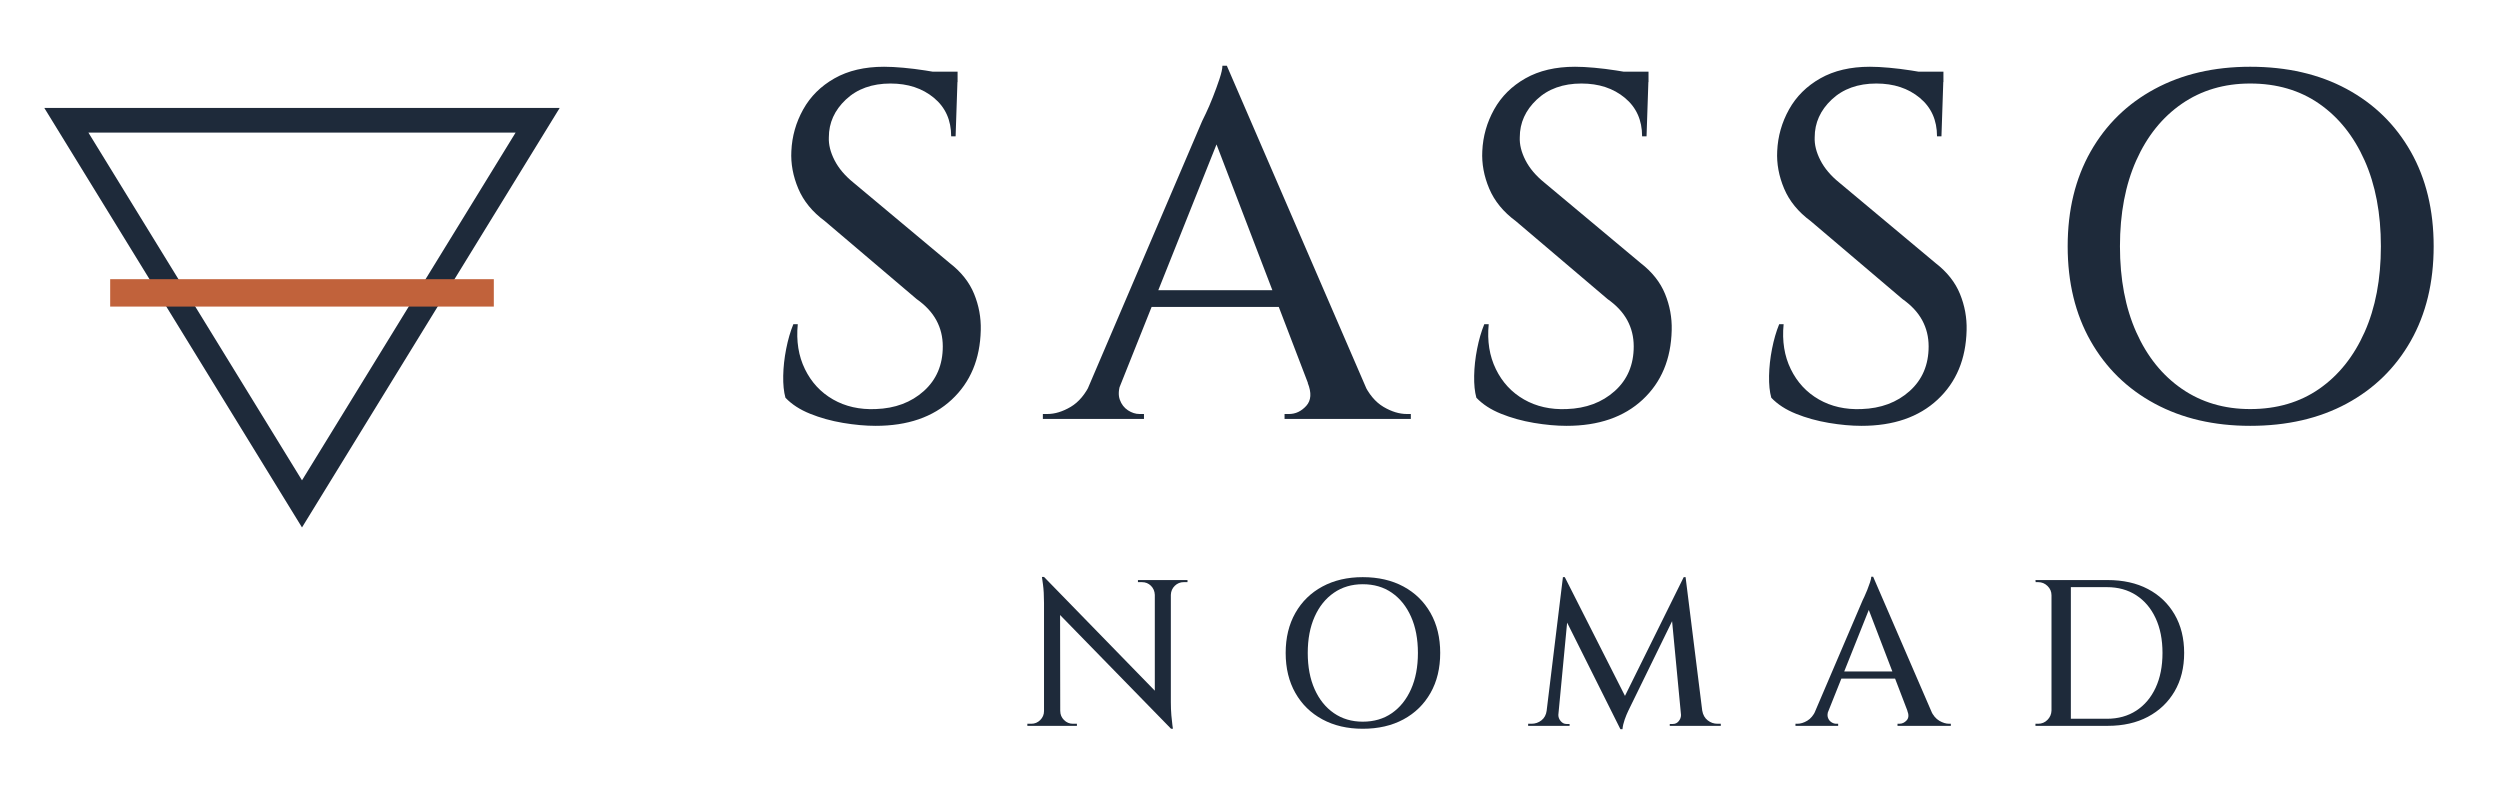
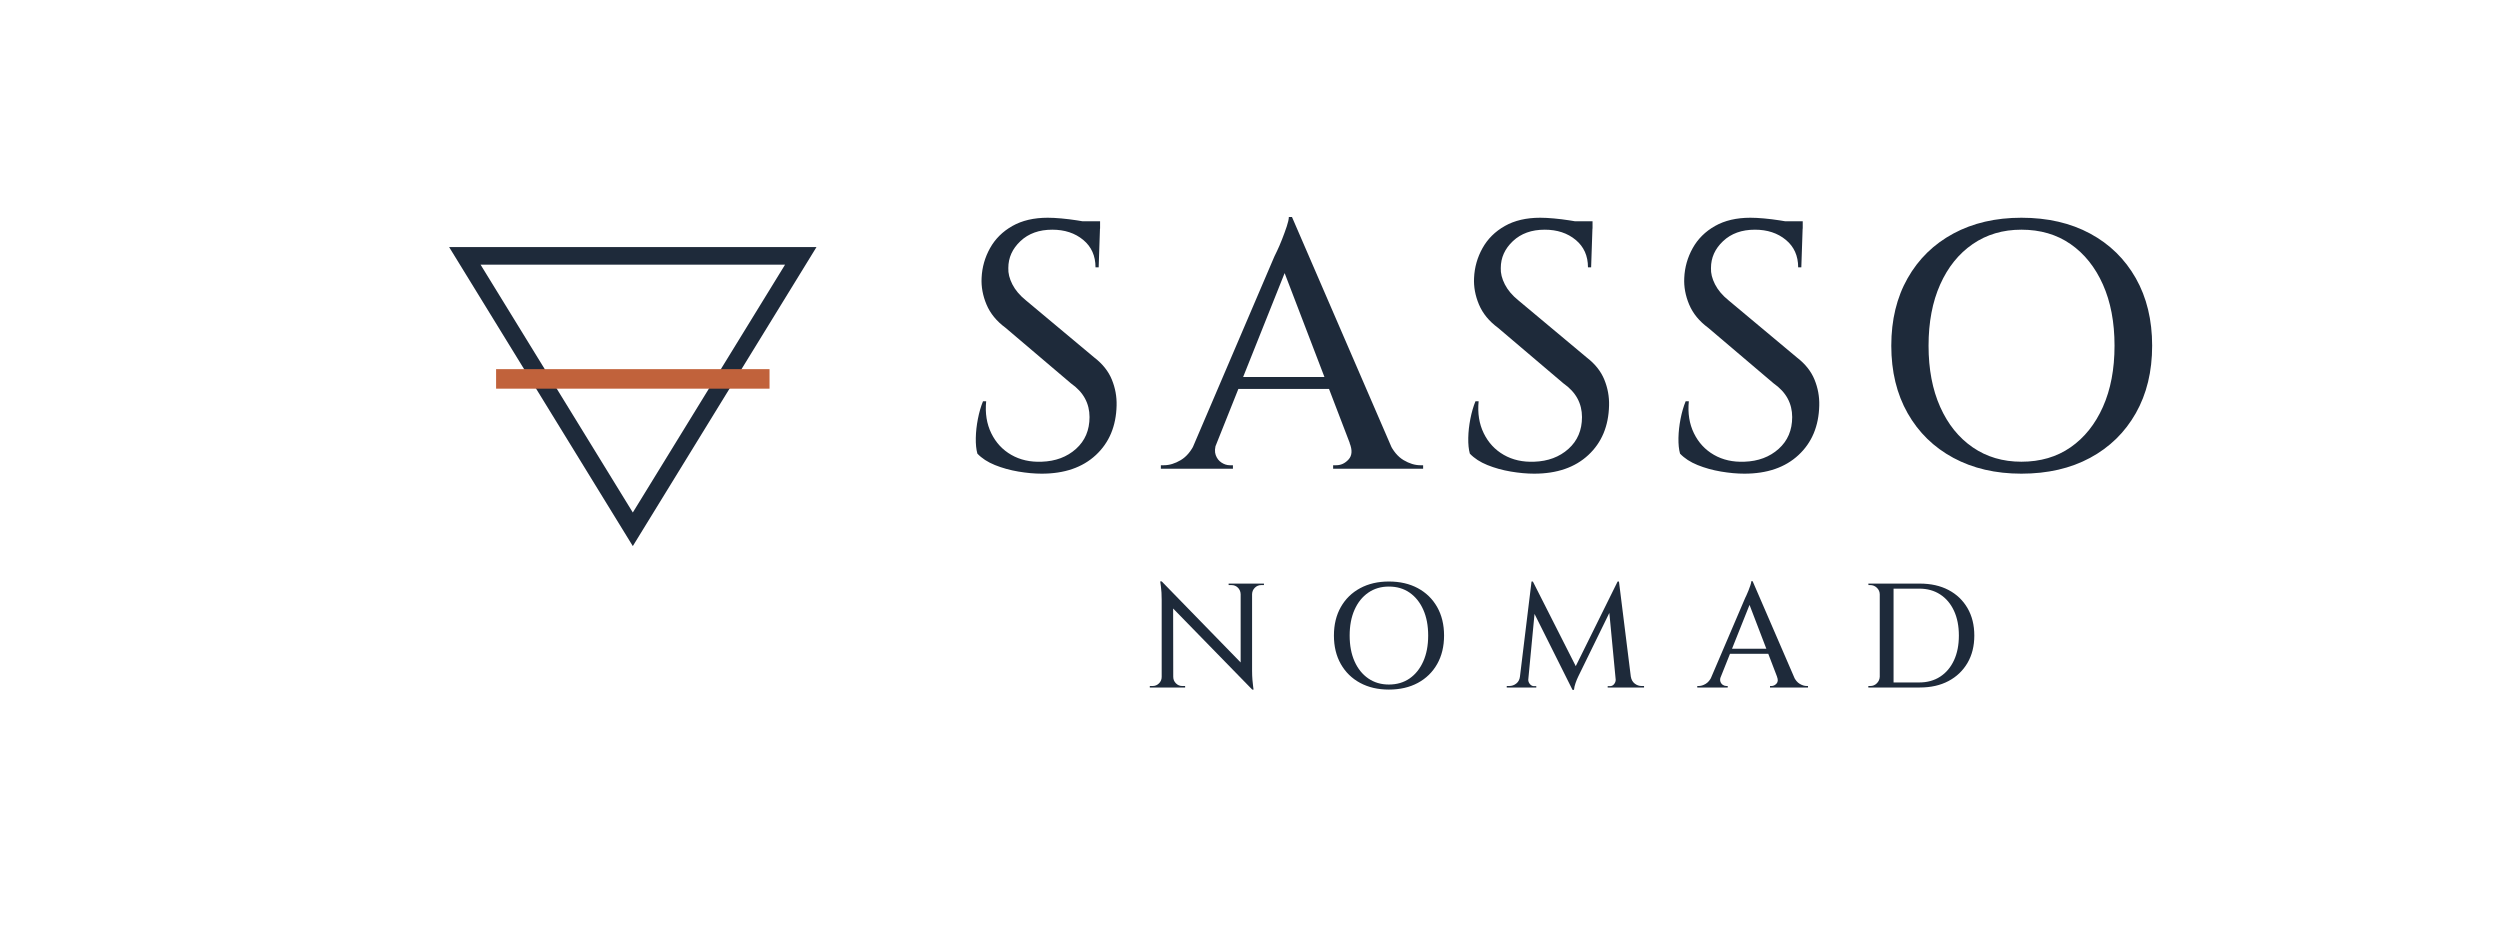
- <svg xmlns="http://www.w3.org/2000/svg" viewBox="107 43.56 455.95 145.05" width="912" height="290">
+ <svg xmlns="http://www.w3.org/2000/svg" viewBox="0 0 640 240" width="1280" height="480">
  <path d="M119 65.5 L205 65.5 L162 135.5 Z" fill="none" stroke="#1E2A3A" stroke-width="4.5" />
  <line x1="127" y1="97" x2="197" y2="97" stroke="#C1623B" stroke-width="5" />
  <g transform="translate(244.81,120) scale(0.09,-0.09)">
    <path d="M260 714Q277 714 299.0 712.0Q321 710 343.5 706.5Q366 703 383.5 699.5Q401 696 409 692L405 573H396Q396 622 361.0 651.0Q326 680 273 680Q217 680 182.5 647.5Q148 615 148 571Q147 549 159.5 524.5Q172 500 198 479L393 316Q428 289 442.5 253.5Q457 218 456 180Q454 92 397.0 39.0Q340 -14 243 -14Q212 -14 176.5 -8.0Q141 -2 110.0 10.5Q79 23 60 43Q55 61 55.5 87.5Q56 114 61.5 142.0Q67 170 76 192H85Q80 141 99.5 101.0Q119 61 156.5 39.5Q194 18 243 20Q302 22 340.5 56.5Q379 91 379 147Q379 176 366.0 200.0Q353 224 326 243L140 401Q102 429 86.0 467.0Q70 505 72 543Q74 588 96.0 627.5Q118 667 159.5 690.5Q201 714 260 714ZM409 704V683H319V704Z" fill="#1E2A3A" />
  </g>
  <g transform="translate(298.62,120) scale(0.09,-0.09)">
    <path d="M357 716 664 6H547L324 588ZM142 73Q135 53 140.0 39.0Q145 25 156.5 17.5Q168 10 180 10H189V0H-16V10Q-16 10 -11.5 10.0Q-7 10 -7 10Q16 10 40.5 24.5Q65 39 81 73ZM357 716 365 629 115 3H50L307 604Q308 606 314.5 619.5Q321 633 328.5 652.0Q336 671 342.0 689.0Q348 707 348 716ZM486 261V227H180V261ZM521 73H634Q650 39 674.5 24.5Q699 10 722 10Q722 10 726.0 10.0Q730 10 730 10V0H474V10H483Q503 10 518.0 26.5Q533 43 521 73Z" fill="#1E2A3A" />
  </g>
  <g transform="translate(370.88,120) scale(0.09,-0.09)">
    <path d="M260 714Q277 714 299.0 712.0Q321 710 343.5 706.5Q366 703 383.5 699.5Q401 696 409 692L405 573H396Q396 622 361.0 651.0Q326 680 273 680Q217 680 182.5 647.5Q148 615 148 571Q147 549 159.5 524.5Q172 500 198 479L393 316Q428 289 442.5 253.5Q457 218 456 180Q454 92 397.0 39.0Q340 -14 243 -14Q212 -14 176.5 -8.0Q141 -2 110.0 10.5Q79 23 60 43Q55 61 55.5 87.5Q56 114 61.5 142.0Q67 170 76 192H85Q80 141 99.5 101.0Q119 61 156.5 39.5Q194 18 243 20Q302 22 340.5 56.5Q379 91 379 147Q379 176 366.0 200.0Q353 224 326 243L140 401Q102 429 86.0 467.0Q70 505 72 543Q74 588 96.0 627.5Q118 667 159.5 690.5Q201 714 260 714ZM409 704V683H319V704Z" fill="#1E2A3A" />
  </g>
  <g transform="translate(424.69,120) scale(0.09,-0.09)">
    <path d="M260 714Q277 714 299.0 712.0Q321 710 343.5 706.5Q366 703 383.5 699.5Q401 696 409 692L405 573H396Q396 622 361.0 651.0Q326 680 273 680Q217 680 182.5 647.5Q148 615 148 571Q147 549 159.5 524.5Q172 500 198 479L393 316Q428 289 442.5 253.5Q457 218 456 180Q454 92 397.0 39.0Q340 -14 243 -14Q212 -14 176.5 -8.0Q141 -2 110.0 10.5Q79 23 60 43Q55 61 55.5 87.5Q56 114 61.5 142.0Q67 170 76 192H85Q80 141 99.5 101.0Q119 61 156.5 39.5Q194 18 243 20Q302 22 340.5 56.5Q379 91 379 147Q379 176 366.0 200.0Q353 224 326 243L140 401Q102 429 86.0 467.0Q70 505 72 543Q74 588 96.0 627.5Q118 667 159.5 690.5Q201 714 260 714ZM409 704V683H319V704Z" fill="#1E2A3A" />
  </g>
  <g transform="translate(478.50,120) scale(0.09,-0.09)">
    <path d="M433 714Q545 714 628.5 669.0Q712 624 758.5 542.0Q805 460 805 350Q805 240 758.5 158.0Q712 76 628.5 31.0Q545 -14 433 -14Q323 -14 239.5 31.0Q156 76 109.5 158.0Q63 240 63 350Q63 460 109.5 542.0Q156 624 239.5 669.0Q323 714 433 714ZM433 20Q514 20 573.0 61.0Q632 102 665.0 176.0Q698 250 698 350Q698 450 665.0 524.0Q632 598 573.0 639.0Q514 680 433 680Q354 680 294.5 639.0Q235 598 202.0 524.0Q169 450 169 350Q169 250 202.0 176.0Q235 102 294.5 61.0Q354 20 433 20Z" fill="#1E2A3A" />
  </g>
  <g transform="translate(292.83,176) scale(0.038,-0.038)">
    <path d="M120 715 720 99 730 -14 130 601ZM123 71V0H40V10Q40 10 49.0 10.0Q58 10 59 10Q84 10 102.0 28.0Q120 46 120 71ZM198 71Q198 46 216.0 28.0Q234 10 259 10Q260 10 269.0 10.0Q278 10 278 10V0H195V71ZM120 715 197 627 198 0H120V590Q120 643 115.0 679.0Q110 715 110 715ZM729 700V114Q729 80 731.5 50.5Q734 21 736.5 3.5Q739 -14 739 -14H730L652 75V700ZM809 700V690Q809 690 800.0 690.0Q791 690 791 690Q766 690 748.0 672.5Q730 655 729 629H726V700ZM571 700H654V629H652Q651 655 633.5 672.5Q616 690 590 690Q590 690 581.0 690.0Q572 690 571 690Z" fill="#1E2A3A" />
  </g>
  <g transform="translate(339.09,176) scale(0.038,-0.038)">
    <path d="M433 714Q545 714 628.5 669.0Q712 624 758.5 542.0Q805 460 805 350Q805 240 758.5 158.0Q712 76 628.5 31.0Q545 -14 433 -14Q323 -14 239.5 31.0Q156 76 109.5 158.0Q63 240 63 350Q63 460 109.5 542.0Q156 624 239.5 669.0Q323 714 433 714ZM433 20Q514 20 573.0 61.0Q632 102 665.0 176.0Q698 250 698 350Q698 450 665.0 524.0Q632 598 573.0 639.0Q514 680 433 680Q354 680 294.5 639.0Q235 598 202.0 524.0Q169 450 169 350Q169 250 202.0 176.0Q235 102 294.5 61.0Q354 20 433 20Z" fill="#1E2A3A" />
  </g>
  <g transform="translate(385.46,176) scale(0.038,-0.038)">
    <path d="M754 714 762 633 496 89Q496 89 487.5 71.5Q479 54 470.5 30.0Q462 6 460 -16H450L428 55ZM118 73V0H7V10Q8 10 15.5 10.0Q23 10 23 10Q50 10 71.0 26.5Q92 43 96 73ZM152 57Q152 56 152.0 55.0Q152 54 152 52Q152 36 163.5 22.5Q175 9 191 9H206V0H145V57ZM174 714H183L208 641L147 0H87ZM183 714 484 120 450 -16 162 560ZM763 714 852 0H746L693 557L754 714ZM822 73H843Q848 43 869.0 26.5Q890 10 916 10Q916 10 924.0 10.0Q932 10 932 10V0H822ZM741 57H748V0H687V9H702Q719 9 730.0 22.5Q741 36 741 52Q741 54 741.0 55.0Q741 56 741 57Z" fill="#1E2A3A" />
  </g>
  <g transform="translate(435.11,176) scale(0.038,-0.038)">
    <path d="M357 716 664 6H547L324 588ZM142 73Q135 53 140.0 39.0Q145 25 156.5 17.5Q168 10 180 10H189V0H-16V10Q-16 10 -11.5 10.0Q-7 10 -7 10Q16 10 40.5 24.5Q65 39 81 73ZM357 716 365 629 115 3H50L307 604Q308 606 314.5 619.5Q321 633 328.5 652.0Q336 671 342.0 689.0Q348 707 348 716ZM486 261V227H180V261ZM521 73H634Q650 39 674.5 24.5Q699 10 722 10Q722 10 726.0 10.0Q730 10 730 10V0H474V10H483Q503 10 518.0 26.5Q533 43 521 73Z" fill="#1E2A3A" />
  </g>
  <g transform="translate(476.24,176) scale(0.038,-0.038)">
    <path d="M401 700Q512 700 594.0 657.0Q676 614 722.0 535.0Q768 456 768 350Q768 244 722.0 165.5Q676 87 594.0 43.5Q512 0 401 0H179L178 34Q188 34 212.5 34.0Q237 34 269.0 34.0Q301 34 330.0 34.0Q359 34 378.0 34.0Q397 34 397 34Q478 34 538.0 73.0Q598 112 631.0 183.0Q664 254 664 350Q664 446 631.0 517.0Q598 588 538.0 627.0Q478 666 397 666Q397 666 377.0 666.0Q357 666 326.5 666.0Q296 666 263.5 666.0Q231 666 204.5 666.0Q178 666 168 666V700ZM224 700V0H131V700ZM134 73V0H54V10Q54 10 60.5 10.0Q67 10 67 10Q93 10 111.5 28.5Q130 47 131 73ZM134 627H131Q131 653 112.0 671.5Q93 690 67 690Q67 690 61.0 690.0Q55 690 55 690L54 700H134Z" fill="#1E2A3A" />
  </g>
</svg>
